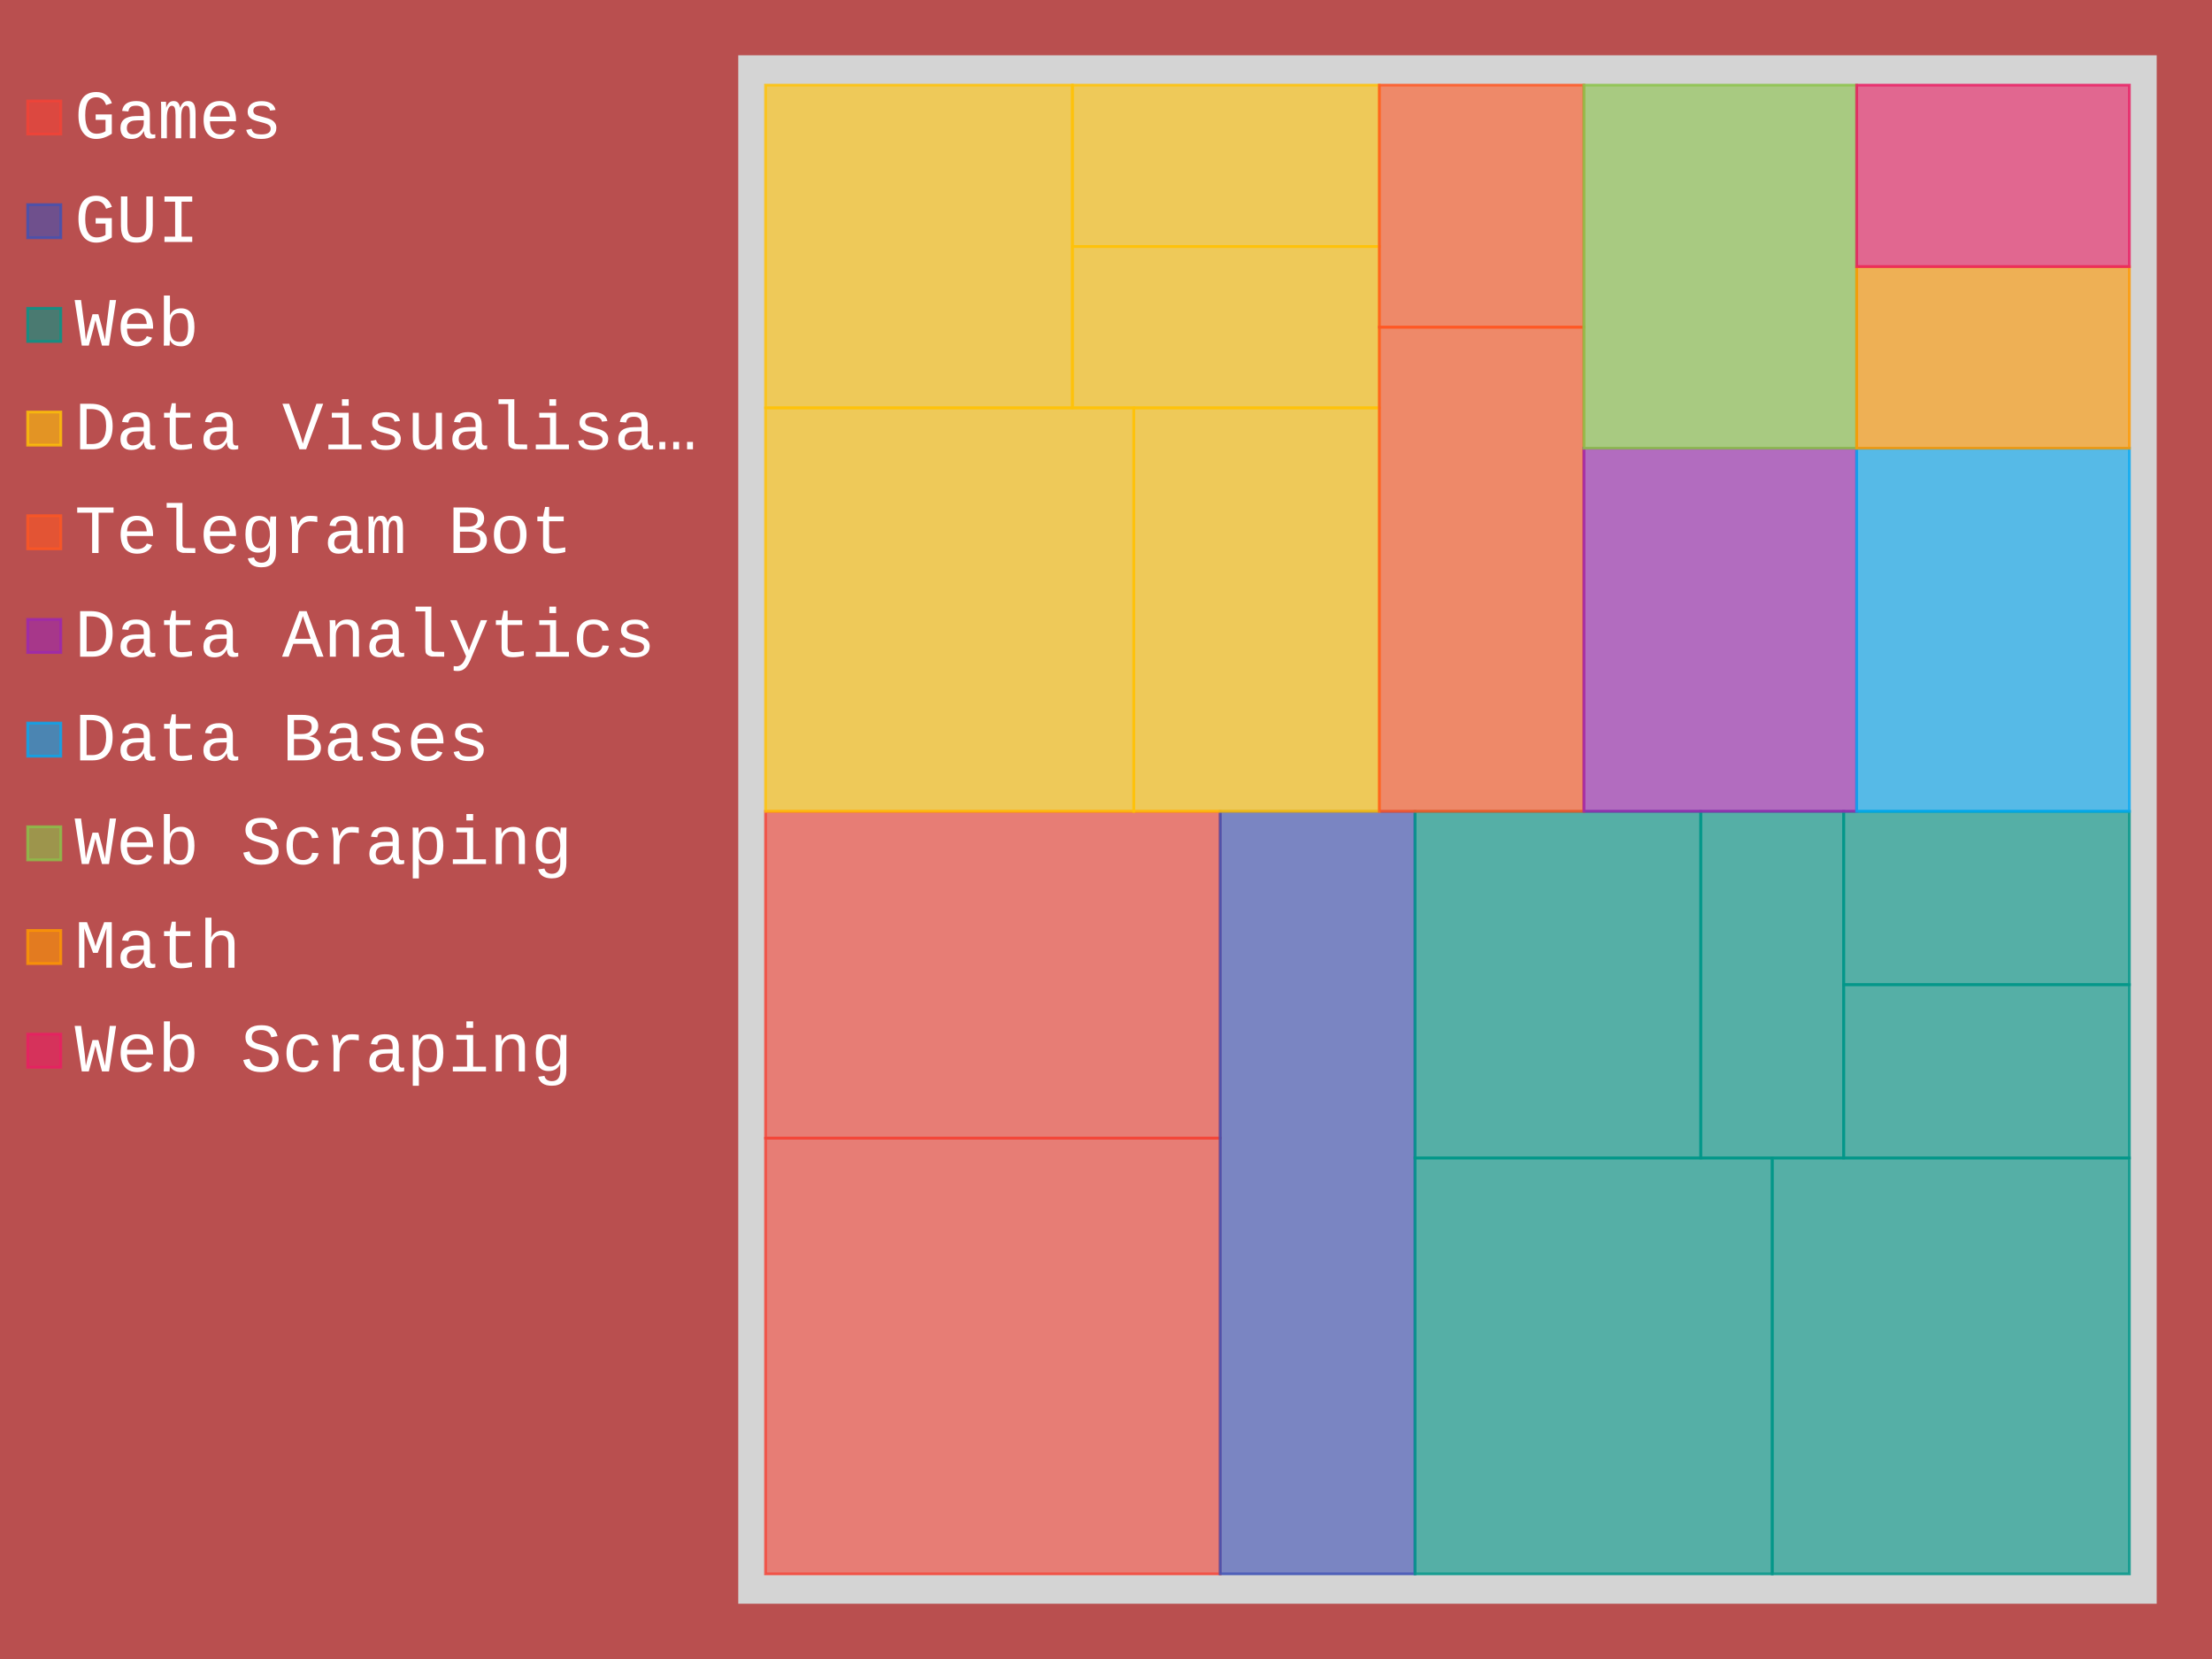
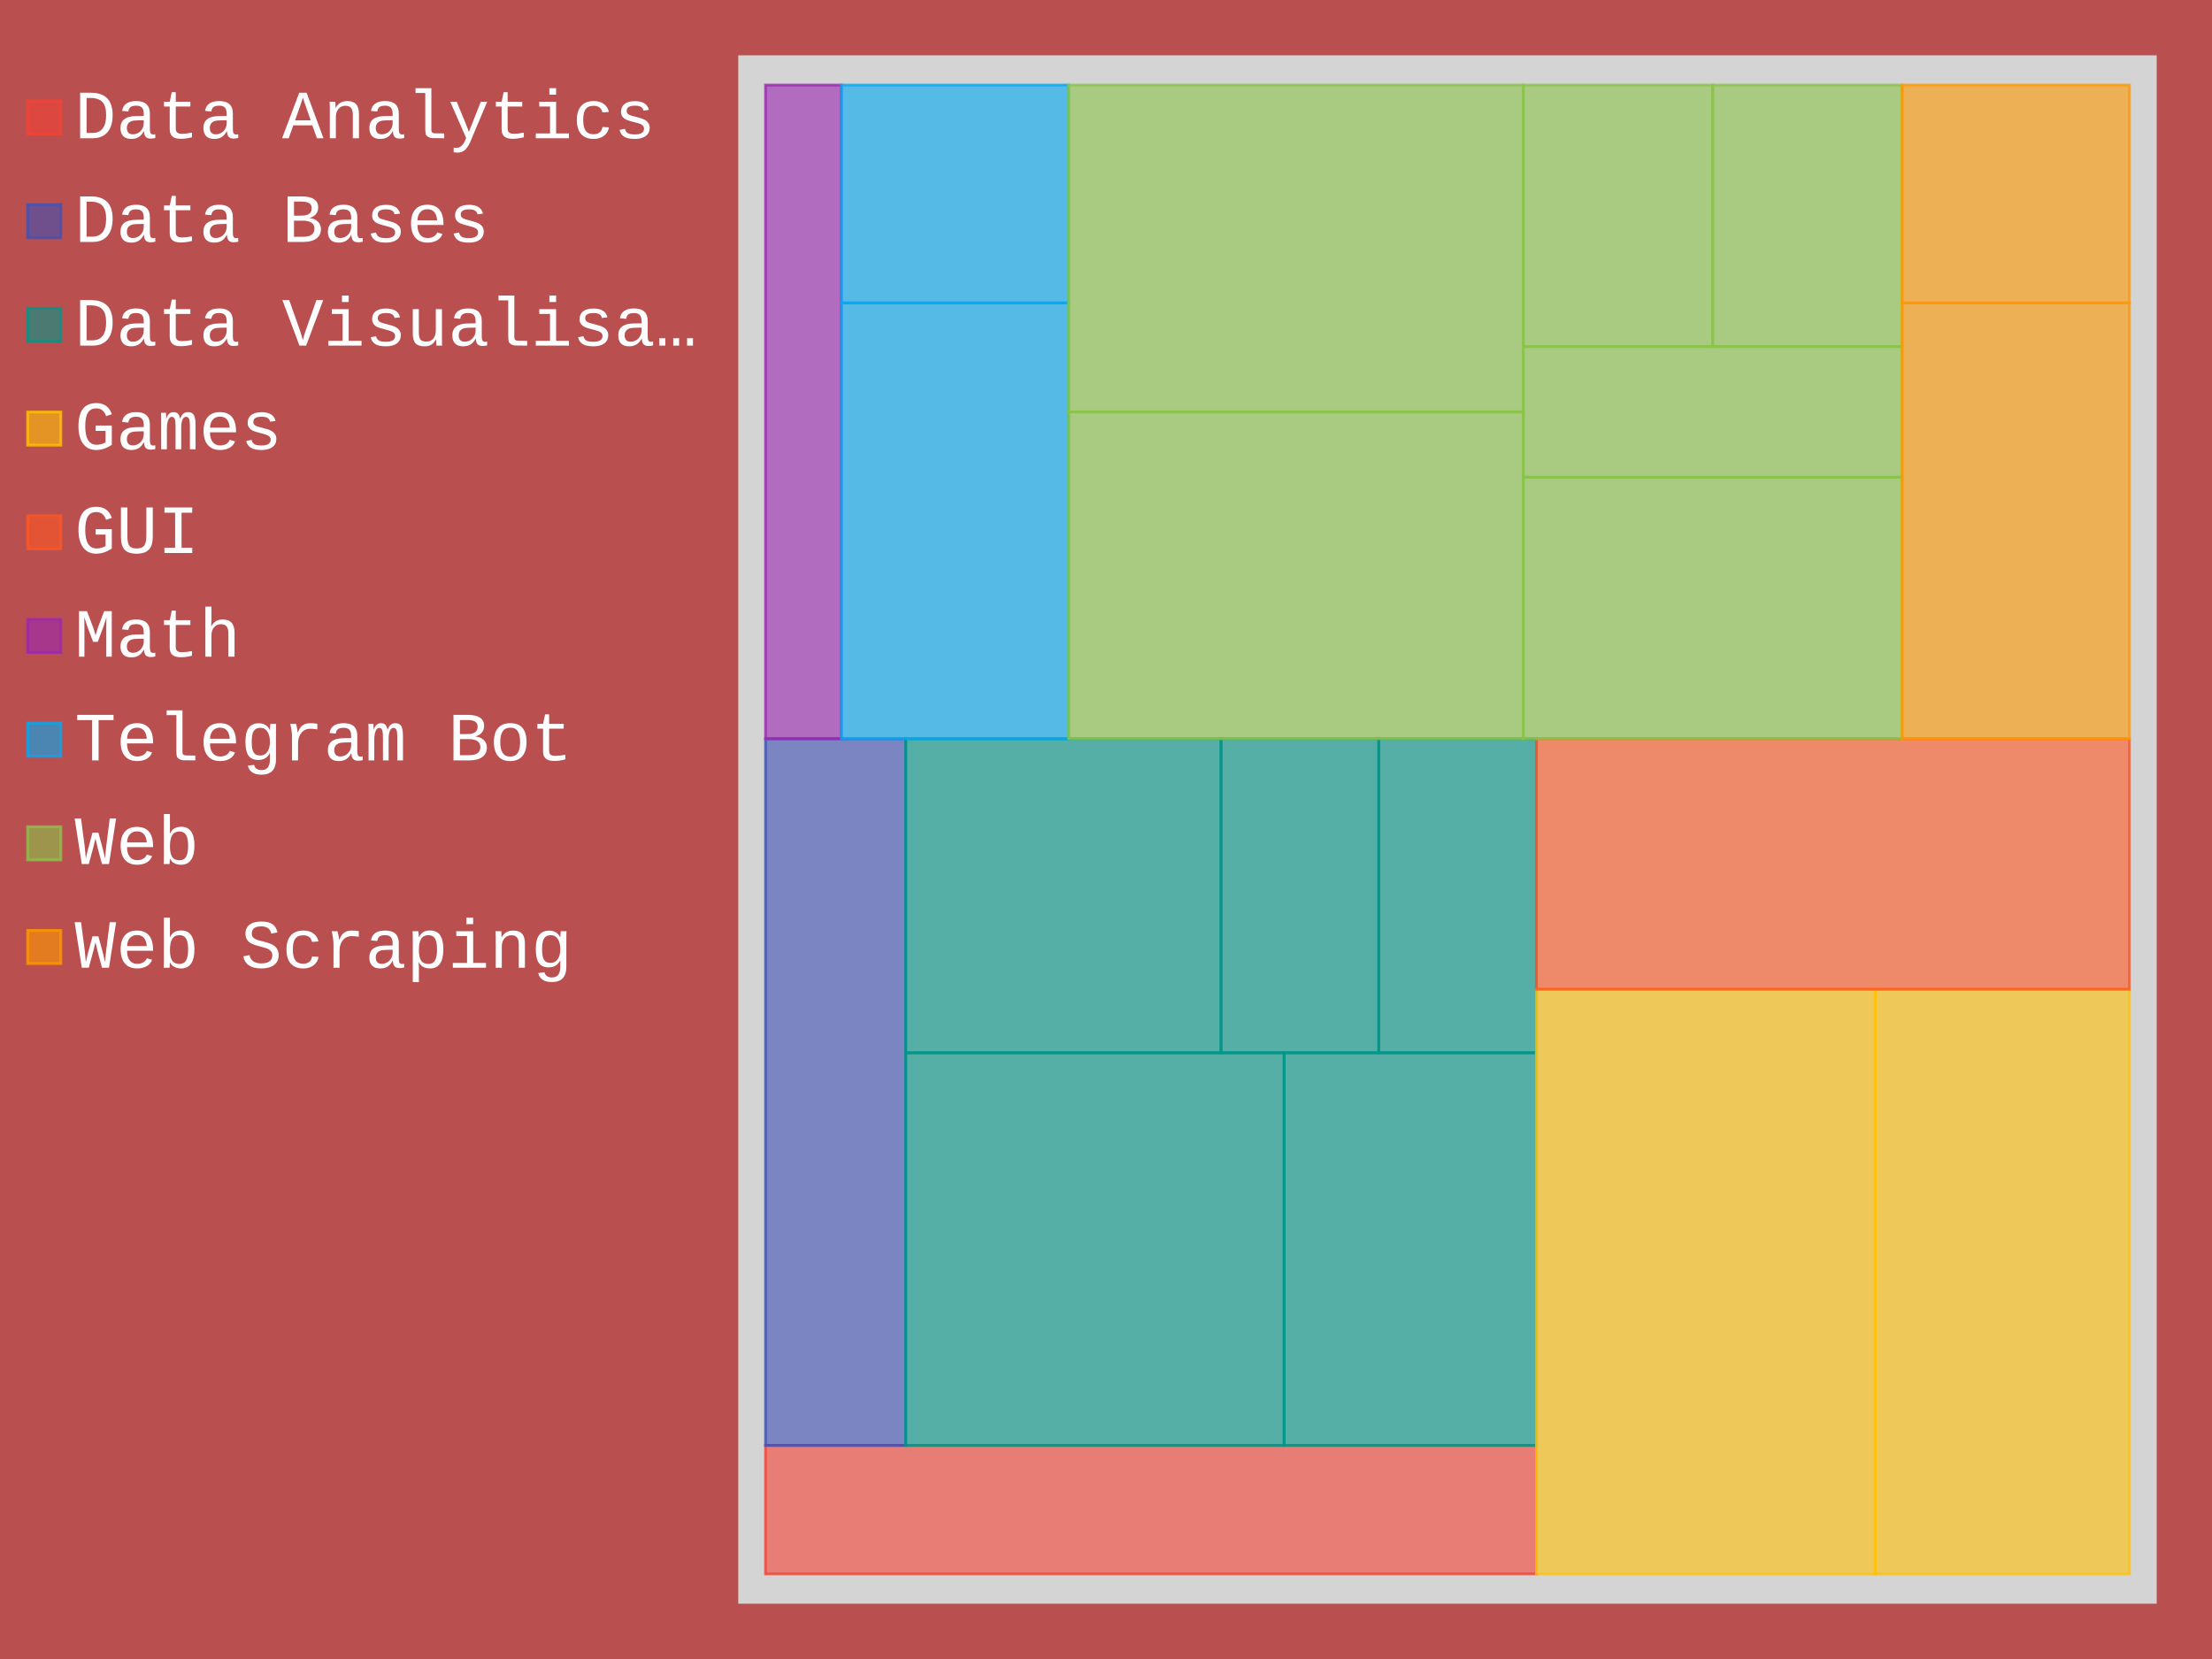
- <svg xmlns="http://www.w3.org/2000/svg" id="chart-5f1694b1-be73-4a6f-b6cf-329d597242b7" class="pygal-chart" viewBox="0 0 800 600">
+ <svg xmlns="http://www.w3.org/2000/svg" id="chart-ffd369a4-30c8-4dcb-a5be-2bdc68710bde" class="pygal-chart" viewBox="0 0 800 600">
  <defs>
-     <style type="text/css">#chart-5f1694b1-be73-4a6f-b6cf-329d597242b7{-webkit-user-select:none;-webkit-font-smoothing:antialiased;font-family:Consolas,"Liberation Mono",Menlo,Courier,monospace}#chart-5f1694b1-be73-4a6f-b6cf-329d597242b7 .title{font-family:Consolas,"Liberation Mono",Menlo,Courier,monospace;font-size:16px}#chart-5f1694b1-be73-4a6f-b6cf-329d597242b7 .legends .legend text{font-family:Consolas,"Liberation Mono",Menlo,Courier,monospace;font-size:25px}#chart-5f1694b1-be73-4a6f-b6cf-329d597242b7 .axis text{font-family:Consolas,"Liberation Mono",Menlo,Courier,monospace;font-size:25px}#chart-5f1694b1-be73-4a6f-b6cf-329d597242b7 .axis text.major{font-family:Consolas,"Liberation Mono",Menlo,Courier,monospace;font-size:25px}#chart-5f1694b1-be73-4a6f-b6cf-329d597242b7 .text-overlay text.value{font-family:Consolas,"Liberation Mono",Menlo,Courier,monospace;font-size:25px}#chart-5f1694b1-be73-4a6f-b6cf-329d597242b7 .text-overlay text.label{font-family:Consolas,"Liberation Mono",Menlo,Courier,monospace;font-size:10px}#chart-5f1694b1-be73-4a6f-b6cf-329d597242b7 .tooltip{font-family:Consolas,"Liberation Mono",Menlo,Courier,monospace;font-size:14px}#chart-5f1694b1-be73-4a6f-b6cf-329d597242b7 text.no_data{font-family:Consolas,"Liberation Mono",Menlo,Courier,monospace;font-size:64px}
- #chart-5f1694b1-be73-4a6f-b6cf-329d597242b7{background-color:#B94F4F}#chart-5f1694b1-be73-4a6f-b6cf-329d597242b7 path,#chart-5f1694b1-be73-4a6f-b6cf-329d597242b7 line,#chart-5f1694b1-be73-4a6f-b6cf-329d597242b7 rect,#chart-5f1694b1-be73-4a6f-b6cf-329d597242b7 circle{-webkit-transition:400ms ease-in;-moz-transition:400ms ease-in;transition:400ms ease-in}#chart-5f1694b1-be73-4a6f-b6cf-329d597242b7 .graph &gt; .background{fill:#B94F4F}#chart-5f1694b1-be73-4a6f-b6cf-329d597242b7 .plot &gt; .background{fill:#d4d4d4}#chart-5f1694b1-be73-4a6f-b6cf-329d597242b7 .graph{fill:white}#chart-5f1694b1-be73-4a6f-b6cf-329d597242b7 text.no_data{fill:black}#chart-5f1694b1-be73-4a6f-b6cf-329d597242b7 .title{fill:black}#chart-5f1694b1-be73-4a6f-b6cf-329d597242b7 .legends .legend text{fill:white}#chart-5f1694b1-be73-4a6f-b6cf-329d597242b7 .legends .legend:hover text{fill:black}#chart-5f1694b1-be73-4a6f-b6cf-329d597242b7 .axis .line{stroke:black}#chart-5f1694b1-be73-4a6f-b6cf-329d597242b7 .axis .guide.line{stroke:black}#chart-5f1694b1-be73-4a6f-b6cf-329d597242b7 .axis .major.line{stroke:white}#chart-5f1694b1-be73-4a6f-b6cf-329d597242b7 .axis text.major{fill:black}#chart-5f1694b1-be73-4a6f-b6cf-329d597242b7 .axis.y .guides:hover .guide.line,#chart-5f1694b1-be73-4a6f-b6cf-329d597242b7 .line-graph .axis.x .guides:hover .guide.line,#chart-5f1694b1-be73-4a6f-b6cf-329d597242b7 .stackedline-graph .axis.x .guides:hover .guide.line,#chart-5f1694b1-be73-4a6f-b6cf-329d597242b7 .xy-graph .axis.x .guides:hover .guide.line{stroke:black}#chart-5f1694b1-be73-4a6f-b6cf-329d597242b7 .axis .guides:hover text{fill:black}#chart-5f1694b1-be73-4a6f-b6cf-329d597242b7 .reactive{fill-opacity:.6;stroke-opacity:.8}#chart-5f1694b1-be73-4a6f-b6cf-329d597242b7 .ci{stroke:white}#chart-5f1694b1-be73-4a6f-b6cf-329d597242b7 .reactive.active,#chart-5f1694b1-be73-4a6f-b6cf-329d597242b7 .active .reactive{fill-opacity:.9;stroke-opacity:.9;stroke-width:4}#chart-5f1694b1-be73-4a6f-b6cf-329d597242b7 .ci .reactive.active{stroke-width:1.5}#chart-5f1694b1-be73-4a6f-b6cf-329d597242b7 .series text{fill:black}#chart-5f1694b1-be73-4a6f-b6cf-329d597242b7 .tooltip rect{fill:#d4d4d4;stroke:black;-webkit-transition:opacity 400ms ease-in;-moz-transition:opacity 400ms ease-in;transition:opacity 400ms ease-in}#chart-5f1694b1-be73-4a6f-b6cf-329d597242b7 .tooltip .label{fill:white}#chart-5f1694b1-be73-4a6f-b6cf-329d597242b7 .tooltip .label{fill:white}#chart-5f1694b1-be73-4a6f-b6cf-329d597242b7 .tooltip .legend{font-size:.8em;fill:black}#chart-5f1694b1-be73-4a6f-b6cf-329d597242b7 .tooltip .x_label{font-size:.6em;fill:black}#chart-5f1694b1-be73-4a6f-b6cf-329d597242b7 .tooltip .xlink{font-size:.5em;text-decoration:underline}#chart-5f1694b1-be73-4a6f-b6cf-329d597242b7 .tooltip .value{font-size:1.5em}#chart-5f1694b1-be73-4a6f-b6cf-329d597242b7 .bound{font-size:.5em}#chart-5f1694b1-be73-4a6f-b6cf-329d597242b7 .max-value{font-size:.75em;fill:black}#chart-5f1694b1-be73-4a6f-b6cf-329d597242b7 .map-element{fill:#d4d4d4;stroke:black !important}#chart-5f1694b1-be73-4a6f-b6cf-329d597242b7 .map-element .reactive{fill-opacity:inherit;stroke-opacity:inherit}#chart-5f1694b1-be73-4a6f-b6cf-329d597242b7 .color-0,#chart-5f1694b1-be73-4a6f-b6cf-329d597242b7 .color-0 a:visited{stroke:#F44336;fill:#F44336}#chart-5f1694b1-be73-4a6f-b6cf-329d597242b7 .color-1,#chart-5f1694b1-be73-4a6f-b6cf-329d597242b7 .color-1 a:visited{stroke:#3F51B5;fill:#3F51B5}#chart-5f1694b1-be73-4a6f-b6cf-329d597242b7 .color-2,#chart-5f1694b1-be73-4a6f-b6cf-329d597242b7 .color-2 a:visited{stroke:#009688;fill:#009688}#chart-5f1694b1-be73-4a6f-b6cf-329d597242b7 .color-3,#chart-5f1694b1-be73-4a6f-b6cf-329d597242b7 .color-3 a:visited{stroke:#FFC107;fill:#FFC107}#chart-5f1694b1-be73-4a6f-b6cf-329d597242b7 .color-4,#chart-5f1694b1-be73-4a6f-b6cf-329d597242b7 .color-4 a:visited{stroke:#FF5722;fill:#FF5722}#chart-5f1694b1-be73-4a6f-b6cf-329d597242b7 .color-5,#chart-5f1694b1-be73-4a6f-b6cf-329d597242b7 .color-5 a:visited{stroke:#9C27B0;fill:#9C27B0}#chart-5f1694b1-be73-4a6f-b6cf-329d597242b7 .color-6,#chart-5f1694b1-be73-4a6f-b6cf-329d597242b7 .color-6 a:visited{stroke:#03A9F4;fill:#03A9F4}#chart-5f1694b1-be73-4a6f-b6cf-329d597242b7 .color-7,#chart-5f1694b1-be73-4a6f-b6cf-329d597242b7 .color-7 a:visited{stroke:#8BC34A;fill:#8BC34A}#chart-5f1694b1-be73-4a6f-b6cf-329d597242b7 .color-8,#chart-5f1694b1-be73-4a6f-b6cf-329d597242b7 .color-8 a:visited{stroke:#FF9800;fill:#FF9800}#chart-5f1694b1-be73-4a6f-b6cf-329d597242b7 .color-9,#chart-5f1694b1-be73-4a6f-b6cf-329d597242b7 .color-9 a:visited{stroke:#E91E63;fill:#E91E63}#chart-5f1694b1-be73-4a6f-b6cf-329d597242b7 .text-overlay .color-0 text{fill:black}#chart-5f1694b1-be73-4a6f-b6cf-329d597242b7 .text-overlay .color-1 text{fill:black}#chart-5f1694b1-be73-4a6f-b6cf-329d597242b7 .text-overlay .color-2 text{fill:black}#chart-5f1694b1-be73-4a6f-b6cf-329d597242b7 .text-overlay .color-3 text{fill:black}#chart-5f1694b1-be73-4a6f-b6cf-329d597242b7 .text-overlay .color-4 text{fill:black}#chart-5f1694b1-be73-4a6f-b6cf-329d597242b7 .text-overlay .color-5 text{fill:black}#chart-5f1694b1-be73-4a6f-b6cf-329d597242b7 .text-overlay .color-6 text{fill:black}#chart-5f1694b1-be73-4a6f-b6cf-329d597242b7 .text-overlay .color-7 text{fill:black}#chart-5f1694b1-be73-4a6f-b6cf-329d597242b7 .text-overlay .color-8 text{fill:black}#chart-5f1694b1-be73-4a6f-b6cf-329d597242b7 .text-overlay .color-9 text{fill:black}
- #chart-5f1694b1-be73-4a6f-b6cf-329d597242b7 text.no_data{text-anchor:middle}#chart-5f1694b1-be73-4a6f-b6cf-329d597242b7 .guide.line{fill:none}#chart-5f1694b1-be73-4a6f-b6cf-329d597242b7 .centered{text-anchor:middle}#chart-5f1694b1-be73-4a6f-b6cf-329d597242b7 .title{text-anchor:middle}#chart-5f1694b1-be73-4a6f-b6cf-329d597242b7 .legends .legend text{fill-opacity:1}#chart-5f1694b1-be73-4a6f-b6cf-329d597242b7 .axis.x text{text-anchor:middle}#chart-5f1694b1-be73-4a6f-b6cf-329d597242b7 .axis.x:not(.web) text[transform]{text-anchor:start}#chart-5f1694b1-be73-4a6f-b6cf-329d597242b7 .axis.x:not(.web) text[transform].backwards{text-anchor:end}#chart-5f1694b1-be73-4a6f-b6cf-329d597242b7 .axis.y text{text-anchor:end}#chart-5f1694b1-be73-4a6f-b6cf-329d597242b7 .axis.y text[transform].backwards{text-anchor:start}#chart-5f1694b1-be73-4a6f-b6cf-329d597242b7 .axis.y2 text{text-anchor:start}#chart-5f1694b1-be73-4a6f-b6cf-329d597242b7 .axis.y2 text[transform].backwards{text-anchor:end}#chart-5f1694b1-be73-4a6f-b6cf-329d597242b7 .axis .guide.line{stroke-dasharray:4,4}#chart-5f1694b1-be73-4a6f-b6cf-329d597242b7 .axis .major.guide.line{stroke-dasharray:6,6}#chart-5f1694b1-be73-4a6f-b6cf-329d597242b7 .horizontal .axis.y .guide.line,#chart-5f1694b1-be73-4a6f-b6cf-329d597242b7 .horizontal .axis.y2 .guide.line,#chart-5f1694b1-be73-4a6f-b6cf-329d597242b7 .vertical .axis.x .guide.line{opacity:0}#chart-5f1694b1-be73-4a6f-b6cf-329d597242b7 .horizontal .axis.always_show .guide.line,#chart-5f1694b1-be73-4a6f-b6cf-329d597242b7 .vertical .axis.always_show .guide.line{opacity:1 !important}#chart-5f1694b1-be73-4a6f-b6cf-329d597242b7 .axis.y .guides:hover .guide.line,#chart-5f1694b1-be73-4a6f-b6cf-329d597242b7 .axis.y2 .guides:hover .guide.line,#chart-5f1694b1-be73-4a6f-b6cf-329d597242b7 .axis.x .guides:hover .guide.line{opacity:1}#chart-5f1694b1-be73-4a6f-b6cf-329d597242b7 .axis .guides:hover text{opacity:1}#chart-5f1694b1-be73-4a6f-b6cf-329d597242b7 .nofill{fill:none}#chart-5f1694b1-be73-4a6f-b6cf-329d597242b7 .subtle-fill{fill-opacity:.2}#chart-5f1694b1-be73-4a6f-b6cf-329d597242b7 .dot{stroke-width:1px;fill-opacity:1}#chart-5f1694b1-be73-4a6f-b6cf-329d597242b7 .dot.active{stroke-width:5px}#chart-5f1694b1-be73-4a6f-b6cf-329d597242b7 .dot.negative{fill:transparent}#chart-5f1694b1-be73-4a6f-b6cf-329d597242b7 text,#chart-5f1694b1-be73-4a6f-b6cf-329d597242b7 tspan{stroke:none !important}#chart-5f1694b1-be73-4a6f-b6cf-329d597242b7 .series text.active{opacity:1}#chart-5f1694b1-be73-4a6f-b6cf-329d597242b7 .tooltip rect{fill-opacity:.95;stroke-width:.5}#chart-5f1694b1-be73-4a6f-b6cf-329d597242b7 .tooltip text{fill-opacity:1}#chart-5f1694b1-be73-4a6f-b6cf-329d597242b7 .showable{visibility:hidden}#chart-5f1694b1-be73-4a6f-b6cf-329d597242b7 .showable.shown{visibility:visible}#chart-5f1694b1-be73-4a6f-b6cf-329d597242b7 .gauge-background{fill:rgba(229,229,229,1);stroke:none}#chart-5f1694b1-be73-4a6f-b6cf-329d597242b7 .bg-lines{stroke:#B94F4F;stroke-width:2px}</style>
+     <style type="text/css">#chart-ffd369a4-30c8-4dcb-a5be-2bdc68710bde{-webkit-user-select:none;-webkit-font-smoothing:antialiased;font-family:Consolas,"Liberation Mono",Menlo,Courier,monospace}#chart-ffd369a4-30c8-4dcb-a5be-2bdc68710bde .title{font-family:Consolas,"Liberation Mono",Menlo,Courier,monospace;font-size:16px}#chart-ffd369a4-30c8-4dcb-a5be-2bdc68710bde .legends .legend text{font-family:Consolas,"Liberation Mono",Menlo,Courier,monospace;font-size:25px}#chart-ffd369a4-30c8-4dcb-a5be-2bdc68710bde .axis text{font-family:Consolas,"Liberation Mono",Menlo,Courier,monospace;font-size:25px}#chart-ffd369a4-30c8-4dcb-a5be-2bdc68710bde .axis text.major{font-family:Consolas,"Liberation Mono",Menlo,Courier,monospace;font-size:25px}#chart-ffd369a4-30c8-4dcb-a5be-2bdc68710bde .text-overlay text.value{font-family:Consolas,"Liberation Mono",Menlo,Courier,monospace;font-size:25px}#chart-ffd369a4-30c8-4dcb-a5be-2bdc68710bde .text-overlay text.label{font-family:Consolas,"Liberation Mono",Menlo,Courier,monospace;font-size:10px}#chart-ffd369a4-30c8-4dcb-a5be-2bdc68710bde .tooltip{font-family:Consolas,"Liberation Mono",Menlo,Courier,monospace;font-size:14px}#chart-ffd369a4-30c8-4dcb-a5be-2bdc68710bde text.no_data{font-family:Consolas,"Liberation Mono",Menlo,Courier,monospace;font-size:64px}
+ #chart-ffd369a4-30c8-4dcb-a5be-2bdc68710bde{background-color:#B94F4F}#chart-ffd369a4-30c8-4dcb-a5be-2bdc68710bde path,#chart-ffd369a4-30c8-4dcb-a5be-2bdc68710bde line,#chart-ffd369a4-30c8-4dcb-a5be-2bdc68710bde rect,#chart-ffd369a4-30c8-4dcb-a5be-2bdc68710bde circle{-webkit-transition:400ms ease-in;-moz-transition:400ms ease-in;transition:400ms ease-in}#chart-ffd369a4-30c8-4dcb-a5be-2bdc68710bde .graph &gt; .background{fill:#B94F4F}#chart-ffd369a4-30c8-4dcb-a5be-2bdc68710bde .plot &gt; .background{fill:#d4d4d4}#chart-ffd369a4-30c8-4dcb-a5be-2bdc68710bde .graph{fill:white}#chart-ffd369a4-30c8-4dcb-a5be-2bdc68710bde text.no_data{fill:black}#chart-ffd369a4-30c8-4dcb-a5be-2bdc68710bde .title{fill:black}#chart-ffd369a4-30c8-4dcb-a5be-2bdc68710bde .legends .legend text{fill:white}#chart-ffd369a4-30c8-4dcb-a5be-2bdc68710bde .legends .legend:hover text{fill:black}#chart-ffd369a4-30c8-4dcb-a5be-2bdc68710bde .axis .line{stroke:black}#chart-ffd369a4-30c8-4dcb-a5be-2bdc68710bde .axis .guide.line{stroke:black}#chart-ffd369a4-30c8-4dcb-a5be-2bdc68710bde .axis .major.line{stroke:white}#chart-ffd369a4-30c8-4dcb-a5be-2bdc68710bde .axis text.major{fill:black}#chart-ffd369a4-30c8-4dcb-a5be-2bdc68710bde .axis.y .guides:hover .guide.line,#chart-ffd369a4-30c8-4dcb-a5be-2bdc68710bde .line-graph .axis.x .guides:hover .guide.line,#chart-ffd369a4-30c8-4dcb-a5be-2bdc68710bde .stackedline-graph .axis.x .guides:hover .guide.line,#chart-ffd369a4-30c8-4dcb-a5be-2bdc68710bde .xy-graph .axis.x .guides:hover .guide.line{stroke:black}#chart-ffd369a4-30c8-4dcb-a5be-2bdc68710bde .axis .guides:hover text{fill:black}#chart-ffd369a4-30c8-4dcb-a5be-2bdc68710bde .reactive{fill-opacity:.6;stroke-opacity:.8}#chart-ffd369a4-30c8-4dcb-a5be-2bdc68710bde .ci{stroke:white}#chart-ffd369a4-30c8-4dcb-a5be-2bdc68710bde .reactive.active,#chart-ffd369a4-30c8-4dcb-a5be-2bdc68710bde .active .reactive{fill-opacity:.9;stroke-opacity:.9;stroke-width:4}#chart-ffd369a4-30c8-4dcb-a5be-2bdc68710bde .ci .reactive.active{stroke-width:1.5}#chart-ffd369a4-30c8-4dcb-a5be-2bdc68710bde .series text{fill:black}#chart-ffd369a4-30c8-4dcb-a5be-2bdc68710bde .tooltip rect{fill:#d4d4d4;stroke:black;-webkit-transition:opacity 400ms ease-in;-moz-transition:opacity 400ms ease-in;transition:opacity 400ms ease-in}#chart-ffd369a4-30c8-4dcb-a5be-2bdc68710bde .tooltip .label{fill:white}#chart-ffd369a4-30c8-4dcb-a5be-2bdc68710bde .tooltip .label{fill:white}#chart-ffd369a4-30c8-4dcb-a5be-2bdc68710bde .tooltip .legend{font-size:.8em;fill:black}#chart-ffd369a4-30c8-4dcb-a5be-2bdc68710bde .tooltip .x_label{font-size:.6em;fill:black}#chart-ffd369a4-30c8-4dcb-a5be-2bdc68710bde .tooltip .xlink{font-size:.5em;text-decoration:underline}#chart-ffd369a4-30c8-4dcb-a5be-2bdc68710bde .tooltip .value{font-size:1.5em}#chart-ffd369a4-30c8-4dcb-a5be-2bdc68710bde .bound{font-size:.5em}#chart-ffd369a4-30c8-4dcb-a5be-2bdc68710bde .max-value{font-size:.75em;fill:black}#chart-ffd369a4-30c8-4dcb-a5be-2bdc68710bde .map-element{fill:#d4d4d4;stroke:black !important}#chart-ffd369a4-30c8-4dcb-a5be-2bdc68710bde .map-element .reactive{fill-opacity:inherit;stroke-opacity:inherit}#chart-ffd369a4-30c8-4dcb-a5be-2bdc68710bde .color-0,#chart-ffd369a4-30c8-4dcb-a5be-2bdc68710bde .color-0 a:visited{stroke:#F44336;fill:#F44336}#chart-ffd369a4-30c8-4dcb-a5be-2bdc68710bde .color-1,#chart-ffd369a4-30c8-4dcb-a5be-2bdc68710bde .color-1 a:visited{stroke:#3F51B5;fill:#3F51B5}#chart-ffd369a4-30c8-4dcb-a5be-2bdc68710bde .color-2,#chart-ffd369a4-30c8-4dcb-a5be-2bdc68710bde .color-2 a:visited{stroke:#009688;fill:#009688}#chart-ffd369a4-30c8-4dcb-a5be-2bdc68710bde .color-3,#chart-ffd369a4-30c8-4dcb-a5be-2bdc68710bde .color-3 a:visited{stroke:#FFC107;fill:#FFC107}#chart-ffd369a4-30c8-4dcb-a5be-2bdc68710bde .color-4,#chart-ffd369a4-30c8-4dcb-a5be-2bdc68710bde .color-4 a:visited{stroke:#FF5722;fill:#FF5722}#chart-ffd369a4-30c8-4dcb-a5be-2bdc68710bde .color-5,#chart-ffd369a4-30c8-4dcb-a5be-2bdc68710bde .color-5 a:visited{stroke:#9C27B0;fill:#9C27B0}#chart-ffd369a4-30c8-4dcb-a5be-2bdc68710bde .color-6,#chart-ffd369a4-30c8-4dcb-a5be-2bdc68710bde .color-6 a:visited{stroke:#03A9F4;fill:#03A9F4}#chart-ffd369a4-30c8-4dcb-a5be-2bdc68710bde .color-7,#chart-ffd369a4-30c8-4dcb-a5be-2bdc68710bde .color-7 a:visited{stroke:#8BC34A;fill:#8BC34A}#chart-ffd369a4-30c8-4dcb-a5be-2bdc68710bde .color-8,#chart-ffd369a4-30c8-4dcb-a5be-2bdc68710bde .color-8 a:visited{stroke:#FF9800;fill:#FF9800}#chart-ffd369a4-30c8-4dcb-a5be-2bdc68710bde .text-overlay .color-0 text{fill:black}#chart-ffd369a4-30c8-4dcb-a5be-2bdc68710bde .text-overlay .color-1 text{fill:black}#chart-ffd369a4-30c8-4dcb-a5be-2bdc68710bde .text-overlay .color-2 text{fill:black}#chart-ffd369a4-30c8-4dcb-a5be-2bdc68710bde .text-overlay .color-3 text{fill:black}#chart-ffd369a4-30c8-4dcb-a5be-2bdc68710bde .text-overlay .color-4 text{fill:black}#chart-ffd369a4-30c8-4dcb-a5be-2bdc68710bde .text-overlay .color-5 text{fill:black}#chart-ffd369a4-30c8-4dcb-a5be-2bdc68710bde .text-overlay .color-6 text{fill:black}#chart-ffd369a4-30c8-4dcb-a5be-2bdc68710bde .text-overlay .color-7 text{fill:black}#chart-ffd369a4-30c8-4dcb-a5be-2bdc68710bde .text-overlay .color-8 text{fill:black}
+ #chart-ffd369a4-30c8-4dcb-a5be-2bdc68710bde text.no_data{text-anchor:middle}#chart-ffd369a4-30c8-4dcb-a5be-2bdc68710bde .guide.line{fill:none}#chart-ffd369a4-30c8-4dcb-a5be-2bdc68710bde .centered{text-anchor:middle}#chart-ffd369a4-30c8-4dcb-a5be-2bdc68710bde .title{text-anchor:middle}#chart-ffd369a4-30c8-4dcb-a5be-2bdc68710bde .legends .legend text{fill-opacity:1}#chart-ffd369a4-30c8-4dcb-a5be-2bdc68710bde .axis.x text{text-anchor:middle}#chart-ffd369a4-30c8-4dcb-a5be-2bdc68710bde .axis.x:not(.web) text[transform]{text-anchor:start}#chart-ffd369a4-30c8-4dcb-a5be-2bdc68710bde .axis.x:not(.web) text[transform].backwards{text-anchor:end}#chart-ffd369a4-30c8-4dcb-a5be-2bdc68710bde .axis.y text{text-anchor:end}#chart-ffd369a4-30c8-4dcb-a5be-2bdc68710bde .axis.y text[transform].backwards{text-anchor:start}#chart-ffd369a4-30c8-4dcb-a5be-2bdc68710bde .axis.y2 text{text-anchor:start}#chart-ffd369a4-30c8-4dcb-a5be-2bdc68710bde .axis.y2 text[transform].backwards{text-anchor:end}#chart-ffd369a4-30c8-4dcb-a5be-2bdc68710bde .axis .guide.line{stroke-dasharray:4,4}#chart-ffd369a4-30c8-4dcb-a5be-2bdc68710bde .axis .major.guide.line{stroke-dasharray:6,6}#chart-ffd369a4-30c8-4dcb-a5be-2bdc68710bde .horizontal .axis.y .guide.line,#chart-ffd369a4-30c8-4dcb-a5be-2bdc68710bde .horizontal .axis.y2 .guide.line,#chart-ffd369a4-30c8-4dcb-a5be-2bdc68710bde .vertical .axis.x .guide.line{opacity:0}#chart-ffd369a4-30c8-4dcb-a5be-2bdc68710bde .horizontal .axis.always_show .guide.line,#chart-ffd369a4-30c8-4dcb-a5be-2bdc68710bde .vertical .axis.always_show .guide.line{opacity:1 !important}#chart-ffd369a4-30c8-4dcb-a5be-2bdc68710bde .axis.y .guides:hover .guide.line,#chart-ffd369a4-30c8-4dcb-a5be-2bdc68710bde .axis.y2 .guides:hover .guide.line,#chart-ffd369a4-30c8-4dcb-a5be-2bdc68710bde .axis.x .guides:hover .guide.line{opacity:1}#chart-ffd369a4-30c8-4dcb-a5be-2bdc68710bde .axis .guides:hover text{opacity:1}#chart-ffd369a4-30c8-4dcb-a5be-2bdc68710bde .nofill{fill:none}#chart-ffd369a4-30c8-4dcb-a5be-2bdc68710bde .subtle-fill{fill-opacity:.2}#chart-ffd369a4-30c8-4dcb-a5be-2bdc68710bde .dot{stroke-width:1px;fill-opacity:1}#chart-ffd369a4-30c8-4dcb-a5be-2bdc68710bde .dot.active{stroke-width:5px}#chart-ffd369a4-30c8-4dcb-a5be-2bdc68710bde .dot.negative{fill:transparent}#chart-ffd369a4-30c8-4dcb-a5be-2bdc68710bde text,#chart-ffd369a4-30c8-4dcb-a5be-2bdc68710bde tspan{stroke:none !important}#chart-ffd369a4-30c8-4dcb-a5be-2bdc68710bde .series text.active{opacity:1}#chart-ffd369a4-30c8-4dcb-a5be-2bdc68710bde .tooltip rect{fill-opacity:.95;stroke-width:.5}#chart-ffd369a4-30c8-4dcb-a5be-2bdc68710bde .tooltip text{fill-opacity:1}#chart-ffd369a4-30c8-4dcb-a5be-2bdc68710bde .showable{visibility:hidden}#chart-ffd369a4-30c8-4dcb-a5be-2bdc68710bde .showable.shown{visibility:visible}#chart-ffd369a4-30c8-4dcb-a5be-2bdc68710bde .gauge-background{fill:rgba(229,229,229,1);stroke:none}#chart-ffd369a4-30c8-4dcb-a5be-2bdc68710bde .bg-lines{stroke:#B94F4F;stroke-width:2px}</style>
  </defs>
  <g class="graph treemap-graph vertical">
    <rect x="0" y="0" width="800" height="600" class="background" />
    <g transform="translate(267, 20)" class="plot">
      <rect x="0" y="0" width="513.0" height="560" class="background" />
      <g class="series serie-0 color-0">
        <g class="rects">
          <g class="rect">
-             <rect x="9.865" y="391.632" width="164.423" height="157.598" class="rect reactive tooltip-trigger" />
-           </g>
-           <g class="rect">
-             <rect x="9.865" y="273.433" width="164.423" height="118.199" class="rect reactive tooltip-trigger" />
+             <rect x="9.865" y="502.759" width="278.804" height="46.471" class="rect reactive tooltip-trigger" />
          </g>
        </g>
      </g>
      <g class="series serie-1 color-1">
        <g class="rects">
          <g class="rect">
-             <rect x="174.288" y="273.433" width="70.467" height="275.797" class="rect reactive tooltip-trigger" />
+             <rect x="9.865" y="247.167" width="50.692" height="255.592" class="rect reactive tooltip-trigger" />
          </g>
        </g>
      </g>
      <g class="series serie-2 color-2">
        <g class="rects">
          <g class="rect">
-             <rect x="244.755" y="398.796" width="129.19" height="150.435" class="rect reactive tooltip-trigger" />
+             <rect x="60.557" y="360.764" width="136.868" height="141.996" class="rect reactive tooltip-trigger" />
          </g>
          <g class="rect">
-             <rect x="373.945" y="398.796" width="129.19" height="150.435" class="rect reactive tooltip-trigger" />
+             <rect x="197.425" y="360.764" width="91.245" height="141.996" class="rect reactive tooltip-trigger" />
          </g>
          <g class="rect">
-             <rect x="244.755" y="273.433" width="103.352" height="125.362" class="rect reactive tooltip-trigger" />
+             <rect x="60.557" y="247.167" width="114.056" height="113.597" class="rect reactive tooltip-trigger" />
          </g>
          <g class="rect">
-             <rect x="348.107" y="273.433" width="51.676" height="125.362" class="rect reactive tooltip-trigger" />
+             <rect x="174.613" y="247.167" width="57.028" height="113.597" class="rect reactive tooltip-trigger" />
          </g>
          <g class="rect">
-             <rect x="399.783" y="336.115" width="103.352" height="62.681" class="rect reactive tooltip-trigger" />
-           </g>
-           <g class="rect">
-             <rect x="399.783" y="273.433" width="103.352" height="62.681" class="rect reactive tooltip-trigger" />
+             <rect x="231.642" y="247.167" width="57.028" height="113.597" class="rect reactive tooltip-trigger" />
          </g>
        </g>
      </g>
      <g class="series serie-3 color-3">
        <g class="rects">
          <g class="rect">
-             <rect x="9.865" y="127.509" width="133.183" height="145.925" class="rect reactive tooltip-trigger" />
+             <rect x="288.67" y="337.786" width="122.551" height="211.445" class="rect reactive tooltip-trigger" />
          </g>
          <g class="rect">
-             <rect x="143.048" y="127.509" width="88.788" height="145.925" class="rect reactive tooltip-trigger" />
-           </g>
-           <g class="rect">
-             <rect x="9.865" y="10.769" width="110.986" height="116.74" class="rect reactive tooltip-trigger" />
-           </g>
-           <g class="rect">
-             <rect x="120.851" y="69.139" width="110.986" height="58.37" class="rect reactive tooltip-trigger" />
-           </g>
-           <g class="rect">
-             <rect x="120.851" y="10.769" width="110.986" height="58.37" class="rect reactive tooltip-trigger" />
+             <rect x="411.221" y="337.786" width="91.914" height="211.445" class="rect reactive tooltip-trigger" />
          </g>
        </g>
      </g>
      <g class="series serie-4 color-4">
        <g class="rects">
          <g class="rect">
-             <rect x="231.837" y="98.324" width="73.99" height="175.109" class="rect reactive tooltip-trigger" />
-           </g>
-           <g class="rect">
-             <rect x="231.837" y="10.769" width="73.99" height="87.555" class="rect reactive tooltip-trigger" />
+             <rect x="288.67" y="247.167" width="214.465" height="90.619" class="rect reactive tooltip-trigger" />
          </g>
        </g>
      </g>
      <g class="series serie-5 color-5">
        <g class="rects">
          <g class="rect">
-             <rect x="305.827" y="142.101" width="98.654" height="131.332" class="rect reactive tooltip-trigger" />
+             <rect x="9.865" y="10.769" width="27.404" height="236.398" class="rect reactive tooltip-trigger" />
          </g>
        </g>
      </g>
      <g class="series serie-6 color-6">
        <g class="rects">
          <g class="rect">
-             <rect x="404.481" y="142.101" width="98.654" height="131.332" class="rect reactive tooltip-trigger" />
+             <rect x="37.269" y="89.568" width="82.212" height="157.598" class="rect reactive tooltip-trigger" />
+           </g>
+           <g class="rect">
+             <rect x="37.269" y="10.769" width="82.212" height="78.799" class="rect reactive tooltip-trigger" />
          </g>
        </g>
      </g>
      <g class="series serie-7 color-7">
        <g class="rects">
          <g class="rect">
-             <rect x="305.827" y="10.769" width="98.654" height="131.332" class="rect reactive tooltip-trigger" />
+             <rect x="119.481" y="128.968" width="164.423" height="118.199" class="rect reactive tooltip-trigger" />
+           </g>
+           <g class="rect">
+             <rect x="119.481" y="10.769" width="164.423" height="118.199" class="rect reactive tooltip-trigger" />
+           </g>
+           <g class="rect">
+             <rect x="283.904" y="152.608" width="137.019" height="94.559" class="rect reactive tooltip-trigger" />
+           </g>
+           <g class="rect">
+             <rect x="283.904" y="105.328" width="137.019" height="47.28" class="rect reactive tooltip-trigger" />
+           </g>
+           <g class="rect">
+             <rect x="283.904" y="10.769" width="68.51" height="94.559" class="rect reactive tooltip-trigger" />
+           </g>
+           <g class="rect">
+             <rect x="352.413" y="10.769" width="68.51" height="94.559" class="rect reactive tooltip-trigger" />
          </g>
        </g>
      </g>
      <g class="series serie-8 color-8">
        <g class="rects">
          <g class="rect">
-             <rect x="404.481" y="76.435" width="98.654" height="65.666" class="rect reactive tooltip-trigger" />
+             <rect x="420.923" y="89.568" width="82.212" height="157.598" class="rect reactive tooltip-trigger" />
          </g>
-         </g>
-       </g>
-       <g class="series serie-9 color-9">
-         <g class="rects">
          <g class="rect">
-             <rect x="404.481" y="10.769" width="98.654" height="65.666" class="rect reactive tooltip-trigger" />
+             <rect x="420.923" y="10.769" width="82.212" height="78.799" class="rect reactive tooltip-trigger" />
          </g>
        </g>
      </g>
    </g>
    <g class="titles" />
    <g transform="translate(267, 20)" class="plot overlay">
      <g class="series serie-0 color-0" />
      <g class="series serie-1 color-1" />
      <g class="series serie-2 color-2" />
      <g class="series serie-3 color-3" />
      <g class="series serie-4 color-4" />
      <g class="series serie-5 color-5" />
      <g class="series serie-6 color-6" />
      <g class="series serie-7 color-7" />
      <g class="series serie-8 color-8" />
-       <g class="series serie-9 color-9" />
    </g>
    <g transform="translate(267, 20)" class="plot text-overlay">
      <g class="series serie-0 color-0" />
      <g class="series serie-1 color-1" />
      <g class="series serie-2 color-2" />
      <g class="series serie-3 color-3" />
      <g class="series serie-4 color-4" />
      <g class="series serie-5 color-5" />
      <g class="series serie-6 color-6" />
      <g class="series serie-7 color-7" />
      <g class="series serie-8 color-8" />
-       <g class="series serie-9 color-9" />
    </g>
    <g transform="translate(267, 20)" class="plot tooltip-overlay">
      <g transform="translate(0 0)" style="opacity: 0" class="tooltip">
        <rect rx="0" ry="0" width="0" height="0" class="tooltip-box" />
        <g class="text" />
      </g>
    </g>
    <g transform="translate(10, 30)" class="legends">
      <g id="activate-serie-0" class="legend reactive activate-serie">
        <rect x="0.0" y="6.5" width="12" height="12" class="color-0 reactive" />
-         <text x="17.0" y="20.0">Games</text>
+         <text x="17.0" y="20.0">Data Analytics</text>
      </g>
      <g id="activate-serie-1" class="legend reactive activate-serie">
        <rect x="0.0" y="44.0" width="12" height="12" class="color-1 reactive" />
-         <text x="17.0" y="57.5">GUI</text>
+         <text x="17.0" y="57.5">Data Bases</text>
      </g>
      <g id="activate-serie-2" class="legend reactive activate-serie">
        <rect x="0.0" y="81.5" width="12" height="12" class="color-2 reactive" />
-         <text x="17.0" y="95.0">Web</text>
+         <text x="17.0" y="95.0">Data Visualisa…</text>
      </g>
      <g id="activate-serie-3" class="legend reactive activate-serie">
        <rect x="0.0" y="119.0" width="12" height="12" class="color-3 reactive" />
-         <text x="17.0" y="132.5">Data Visualisa…</text>
+         <text x="17.0" y="132.5">Games</text>
      </g>
      <g id="activate-serie-4" class="legend reactive activate-serie">
        <rect x="0.0" y="156.5" width="12" height="12" class="color-4 reactive" />
-         <text x="17.0" y="170.0">Telegram Bot</text>
+         <text x="17.0" y="170.0">GUI</text>
      </g>
      <g id="activate-serie-5" class="legend reactive activate-serie">
        <rect x="0.0" y="194.0" width="12" height="12" class="color-5 reactive" />
-         <text x="17.0" y="207.5">Data Analytics</text>
+         <text x="17.0" y="207.5">Math</text>
      </g>
      <g id="activate-serie-6" class="legend reactive activate-serie">
        <rect x="0.0" y="231.5" width="12" height="12" class="color-6 reactive" />
-         <text x="17.0" y="245.0">Data Bases</text>
+         <text x="17.0" y="245.0">Telegram Bot</text>
      </g>
      <g id="activate-serie-7" class="legend reactive activate-serie">
        <rect x="0.0" y="269.0" width="12" height="12" class="color-7 reactive" />
-         <text x="17.0" y="282.5">Web Scraping</text>
+         <text x="17.0" y="282.5">Web</text>
      </g>
      <g id="activate-serie-8" class="legend reactive activate-serie">
        <rect x="0.0" y="306.5" width="12" height="12" class="color-8 reactive" />
-         <text x="17.0" y="320.0">Math</text>
-       </g>
-       <g id="activate-serie-9" class="legend reactive activate-serie">
-         <rect x="0.0" y="344.0" width="12" height="12" class="color-9 reactive" />
-         <text x="17.0" y="357.5">Web Scraping</text>
+         <text x="17.0" y="320.0">Web Scraping</text>
      </g>
    </g>
    <g transform="translate(790, 30)" class="legends" />
  </g>
</svg>
